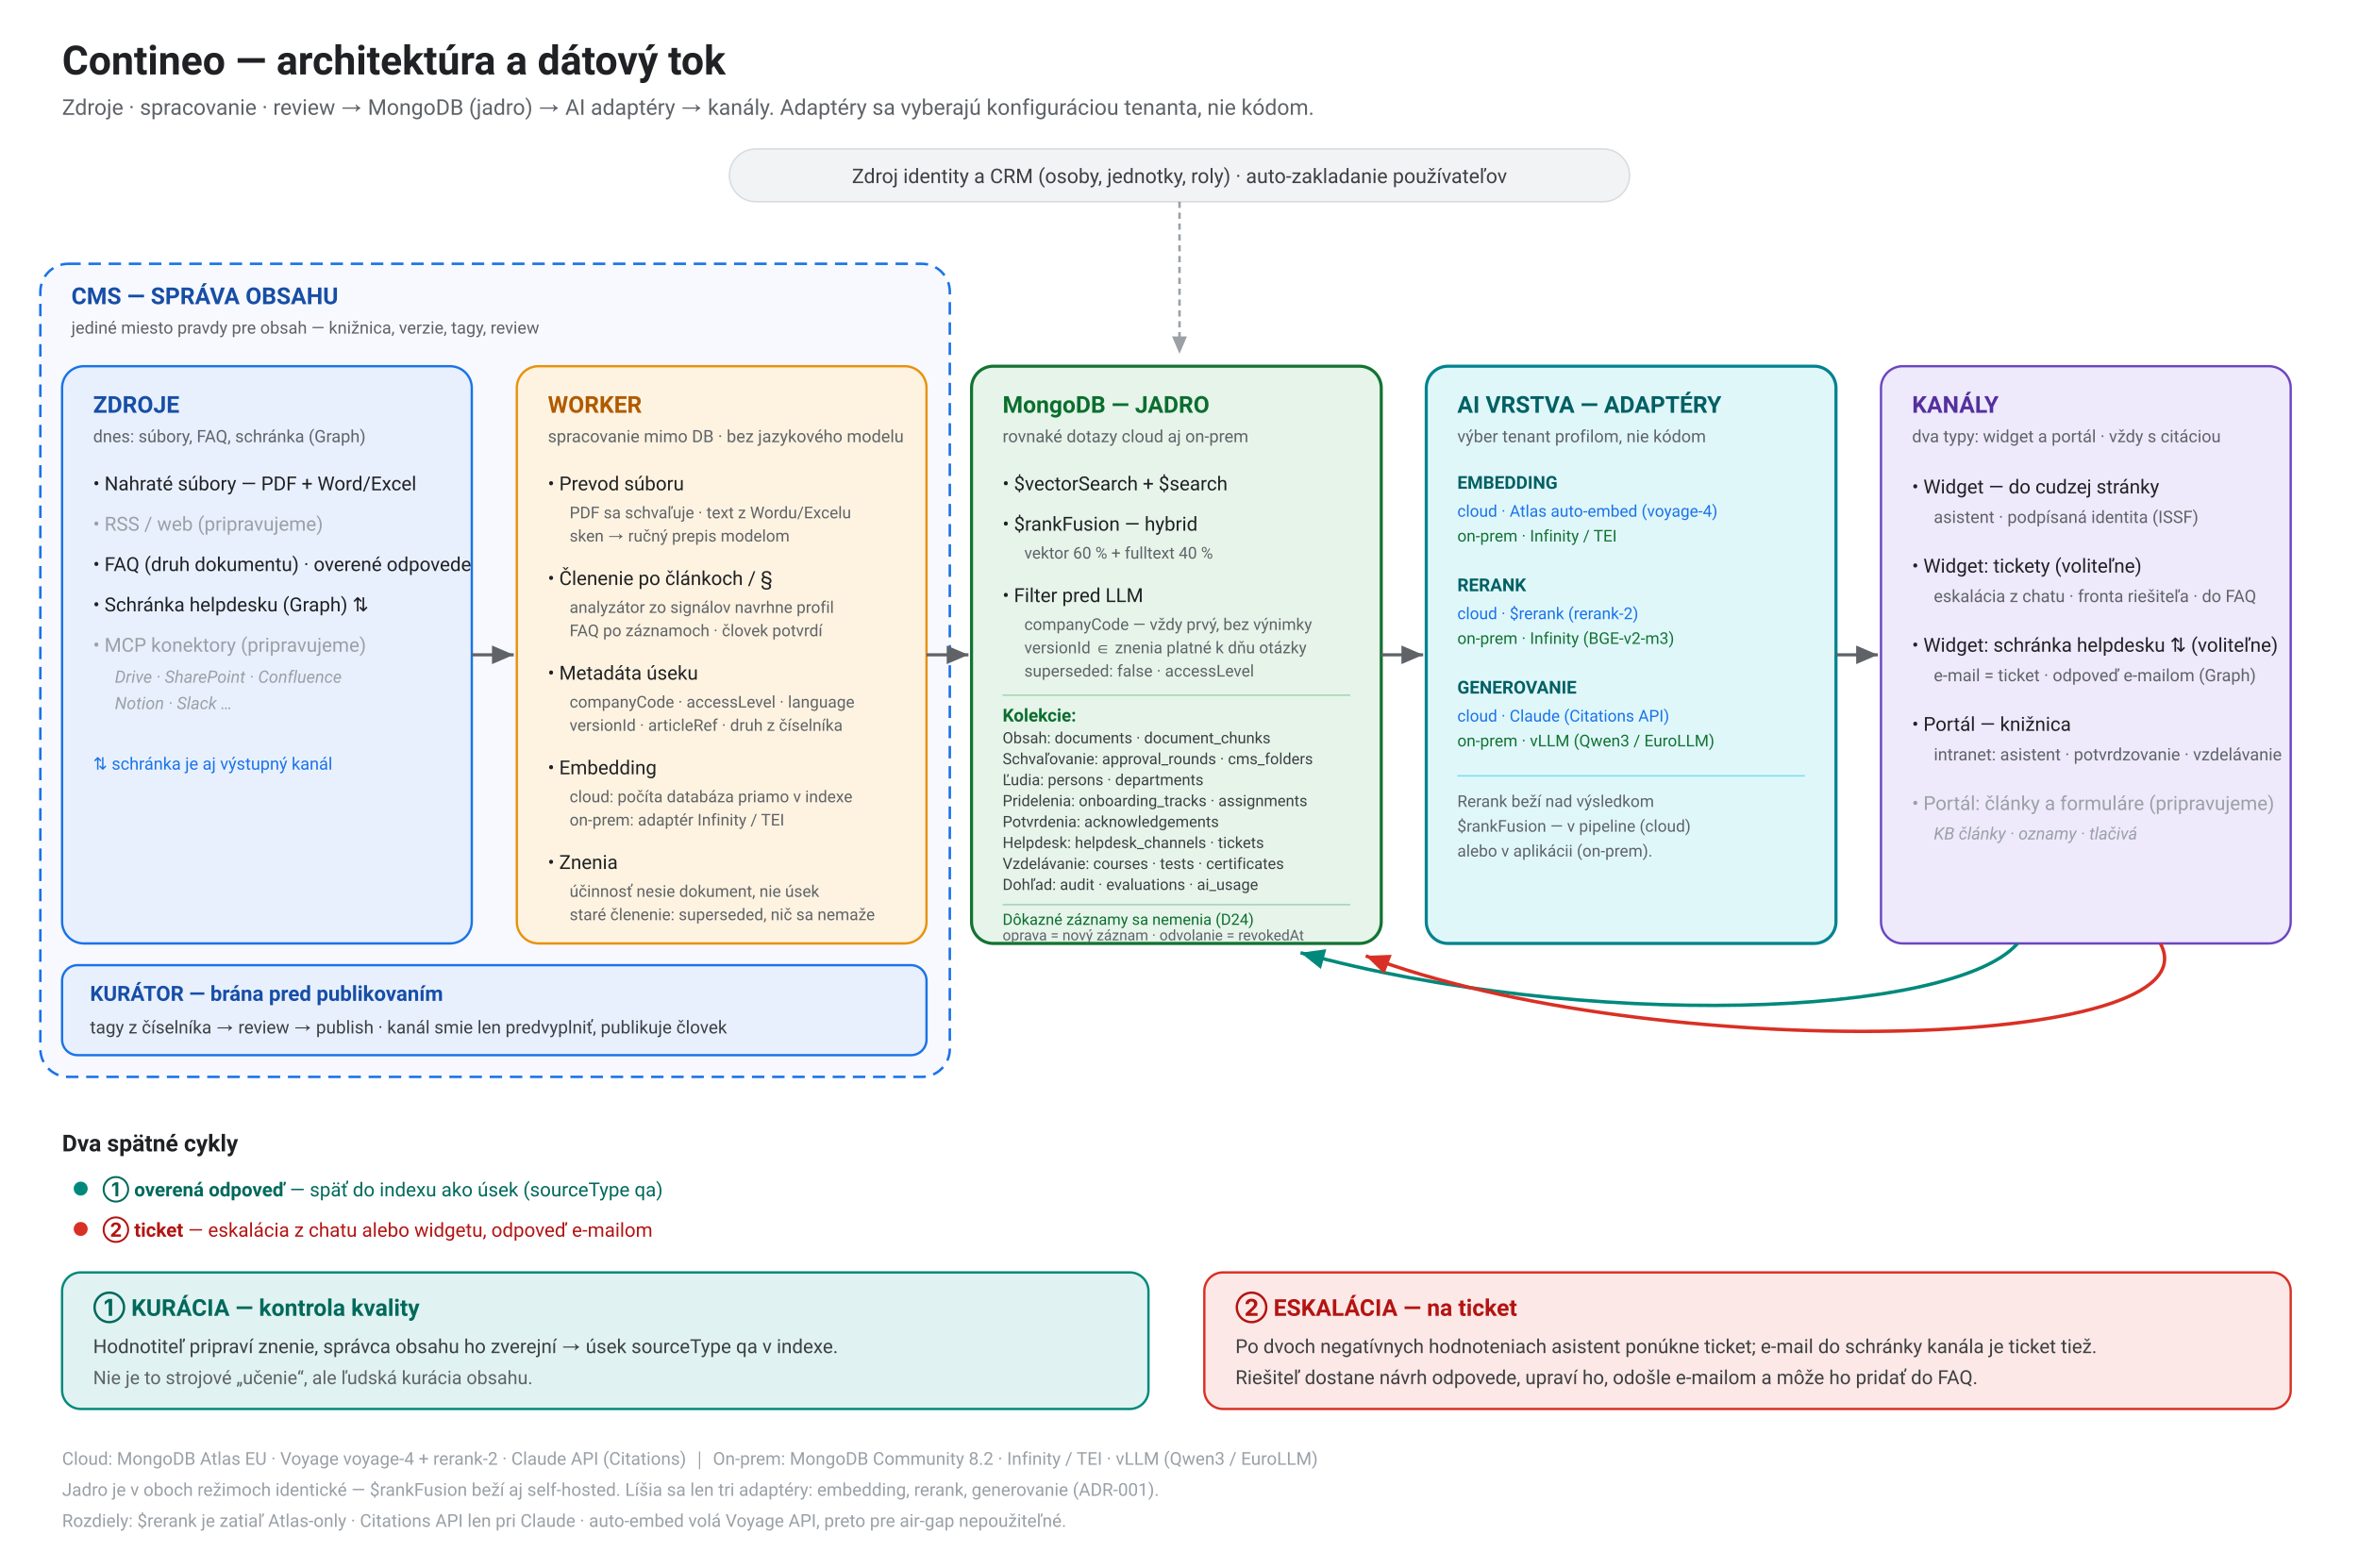
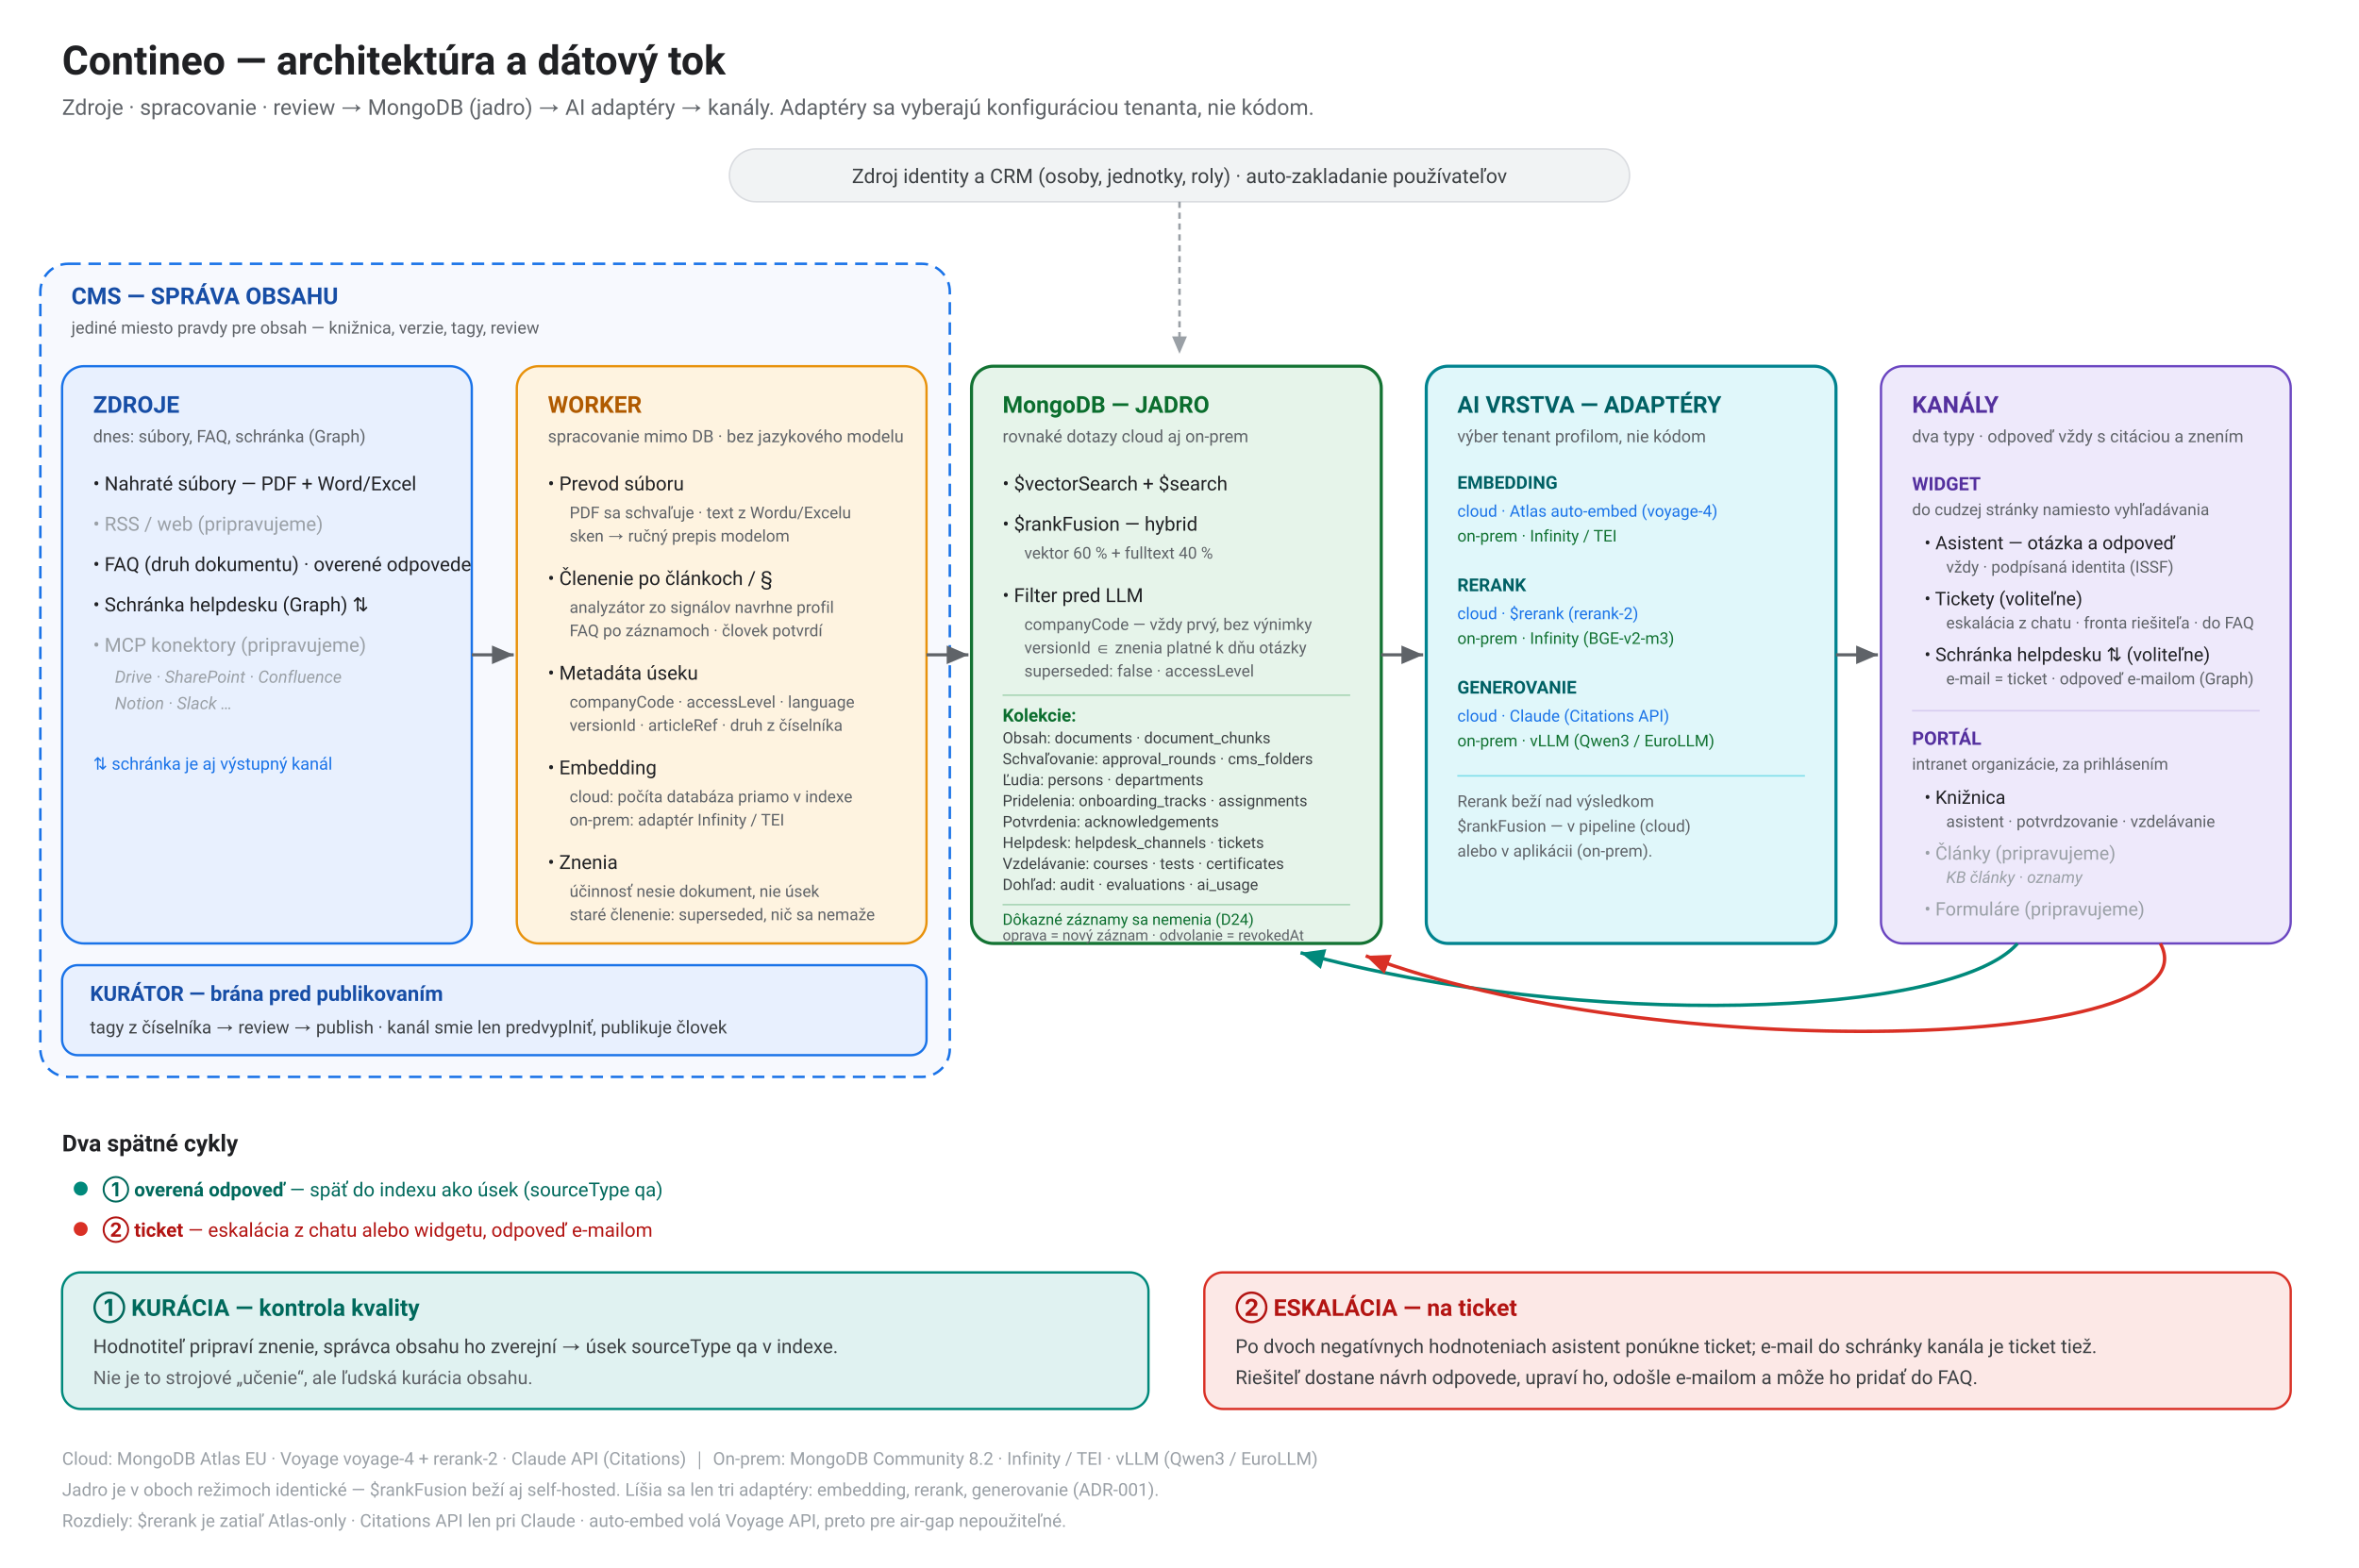
<svg xmlns="http://www.w3.org/2000/svg" viewBox="0 0 1520 1010" font-family="-apple-system, Segoe UI, Roboto, Helvetica, Arial, sans-serif">
  <defs>
    <marker id="arrow" markerWidth="10" markerHeight="10" refX="7" refY="3" orient="auto" markerUnits="strokeWidth">
      <path d="M0,0 L7,3 L0,6 Z" fill="#5f6368" />
    </marker>
    <marker id="arrowTeal" markerWidth="10" markerHeight="10" refX="7" refY="3" orient="auto" markerUnits="strokeWidth">
      <path d="M0,0 L7,3 L0,6 Z" fill="#00897B" />
    </marker>
    <marker id="arrowRed" markerWidth="10" markerHeight="10" refX="7" refY="3" orient="auto" markerUnits="strokeWidth">
      <path d="M0,0 L7,3 L0,6 Z" fill="#D93025" />
    </marker>
    <marker id="arrowGray" markerWidth="10" markerHeight="10" refX="7" refY="3" orient="auto" markerUnits="strokeWidth">
      <path d="M0,0 L7,3 L0,6 Z" fill="#9aa0a6" />
    </marker>
  </defs>
  <text x="40" y="48" font-size="26" font-weight="700" fill="#202124">Contineo — architektúra a dátový tok</text>
  <text x="40" y="74" font-size="14" fill="#5f6368">Zdroje · spracovanie · review → MongoDB (jadro) → AI adaptéry → kanály. Adaptéry sa vyberajú konfiguráciou tenanta, nie kódom.</text>
  <rect x="470" y="96" width="580" height="34" rx="17" fill="#F1F3F4" stroke="#dadce0" />
  <text x="760" y="118" font-size="13" fill="#3c4043" text-anchor="middle">Zdroj identity a CRM (osoby, jednotky, roly) · auto-zakladanie používateľov</text>
  <path d="M760,130 L760,228" stroke="#9aa0a6" stroke-width="1.6" stroke-dasharray="4 3" marker-end="url(#arrowGray)" />
  <rect x="26" y="170" width="586" height="524" rx="18" fill="#F7F9FE" stroke="#1A73E8" stroke-width="1.6" stroke-dasharray="8 5" />
  <text x="46" y="196" font-size="15" font-weight="700" fill="#174EA6">CMS — SPRÁVA OBSAHU</text>
  <text x="46" y="215" font-size="11" fill="#5f6368">jediné miesto pravdy pre obsah — knižnica, verzie, tagy, review</text>
  <rect x="40" y="236" width="264" height="372" rx="14" fill="#E8F0FE" stroke="#1A73E8" stroke-width="1.5" />
  <text x="60" y="266" font-size="15" font-weight="700" fill="#174EA6">ZDROJE</text>
  <text x="60" y="285" font-size="11" fill="#5f6368">dnes: súbory, FAQ, schránka (Graph)</text>
  <g font-size="12.5" fill="#202124">
    <text x="60" y="316">• Nahraté súbory — PDF + Word/Excel</text>
    <text x="60" y="342" fill="#9aa0a6">• RSS / web (pripravujeme)</text>
    <text x="60" y="368">• FAQ (druh dokumentu) · overené odpovede</text>
    <text x="60" y="394">• Schránka helpdesku (Graph) ⇅</text>
    <text x="60" y="420" fill="#9aa0a6">• MCP konektory (pripravujeme)</text>
    <text x="74" y="440" font-size="11" fill="#9aa0a6" font-style="italic">Drive · SharePoint · Confluence</text>
    <text x="74" y="457" font-size="11" fill="#9aa0a6" font-style="italic">Notion · Slack …</text>
  </g>
  <text x="60" y="496" font-size="11" fill="#1A73E8">⇅ schránka je aj výstupný kanál</text>
  <rect x="333" y="236" width="264" height="372" rx="14" fill="#FEF3E0" stroke="#E8920C" stroke-width="1.5" />
  <text x="353" y="266" font-size="15" font-weight="700" fill="#B05A00">WORKER</text>
  <text x="353" y="285" font-size="11" fill="#5f6368">spracovanie mimo DB · bez jazykového modelu</text>
  <g font-size="12.5" fill="#202124">
    <text x="353" y="316">• Prevod súboru</text>
    <text x="367" y="334" font-size="10.5" fill="#5f6368">PDF sa schvaľuje · text z Wordu/Excelu</text>
    <text x="367" y="349" font-size="10.5" fill="#5f6368">sken → ručný prepis modelom</text>
    <text x="353" y="377">• Členenie po článkoch / §</text>
    <text x="367" y="395" font-size="10.5" fill="#5f6368">analyzátor zo signálov navrhne profil</text>
    <text x="367" y="410" font-size="10.5" fill="#5f6368">FAQ po záznamoch · človek potvrdí</text>
    <text x="353" y="438">• Metadáta úseku</text>
    <text x="367" y="456" font-size="10.5" fill="#5f6368">companyCode · accessLevel · language</text>
    <text x="367" y="471" font-size="10.5" fill="#5f6368">versionId · articleRef · druh z číselníka</text>
    <text x="353" y="499">• Embedding</text>
    <text x="367" y="517" font-size="10.5" fill="#5f6368">cloud: počíta databáza priamo v indexe</text>
    <text x="367" y="532" font-size="10.5" fill="#5f6368">on-prem: adaptér Infinity / TEI</text>
    <text x="353" y="560">• Znenia</text>
    <text x="367" y="578" font-size="10.5" fill="#5f6368">účinnosť nesie dokument, nie úsek</text>
    <text x="367" y="593" font-size="10.5" fill="#5f6368">staré členenie: superseded, nič sa nemaže</text>
  </g>
  <rect x="40" y="622" width="557" height="58" rx="10" fill="#E8F0FE" stroke="#1A73E8" stroke-width="1.5" />
  <text x="58" y="645" font-size="13.5" font-weight="700" fill="#174EA6">KURÁTOR — brána pred publikovaním</text>
  <text x="58" y="666" font-size="11.5" fill="#3c4043">tagy z číselníka → review → publish · kanál smie len predvyplniť, publikuje človek</text>
  <rect x="626" y="236" width="264" height="372" rx="14" fill="#E6F4EA" stroke="#137333" stroke-width="2" />
  <text x="646" y="266" font-size="15" font-weight="700" fill="#0B6E2E">MongoDB — JADRO</text>
  <text x="646" y="285" font-size="11" fill="#5f6368">rovnaké dotazy cloud aj on-prem</text>
  <g font-size="12.5" fill="#202124">
    <text x="646" y="316">• $vectorSearch + $search</text>
    <text x="646" y="342">• $rankFusion — hybrid</text>
    <text x="660" y="360" font-size="10.5" fill="#5f6368">vektor 60 % + fulltext 40 %</text>
    <text x="646" y="388">• Filter pred LLM</text>
    <text x="660" y="406" font-size="10.5" fill="#5f6368">companyCode — vždy prvý, bez výnimky</text>
    <text x="660" y="421" font-size="10.5" fill="#5f6368">versionId ∈ znenia platné k dňu otázky</text>
    <text x="660" y="436" font-size="10.5" fill="#5f6368">superseded: false · accessLevel</text>
  </g>
  <line x1="646" y1="448" x2="870" y2="448" stroke="#A8D5B5" stroke-width="1" />
  <text x="646" y="465" font-size="11.5" fill="#0B6E2E" font-weight="600">Kolekcie:</text>
  <text x="646" y="479" font-size="10" fill="#3c4043">Obsah: documents · document_chunks</text>
  <text x="646" y="492.5" font-size="10" fill="#3c4043">Schvaľovanie: approval_rounds · cms_folders</text>
  <text x="646" y="506" font-size="10" fill="#3c4043">Ľudia: persons · departments</text>
  <text x="646" y="519.5" font-size="10" fill="#3c4043">Pridelenia: onboarding_tracks · assignments</text>
  <text x="646" y="533" font-size="10" fill="#3c4043">Potvrdenia: acknowledgements</text>
  <text x="646" y="546.5" font-size="10" fill="#3c4043">Helpdesk: helpdesk_channels · tickets</text>
  <text x="646" y="560" font-size="10" fill="#3c4043">Vzdelávanie: courses · tests · certificates</text>
  <text x="646" y="573.5" font-size="10" fill="#3c4043">Dohľad: audit · evaluations · ai_usage</text>
  <line x1="646" y1="583" x2="870" y2="583" stroke="#A8D5B5" stroke-width="1" />
  <text x="646" y="596" font-size="10" fill="#0B6E2E">Dôkazné záznamy sa nemenia (D24)</text>
  <text x="646" y="606" font-size="9.5" fill="#5f6368">oprava = nový záznam · odvolanie = revokedAt</text>
  <rect x="919" y="236" width="264" height="372" rx="14" fill="#E0F7FA" stroke="#00838F" stroke-width="2" />
  <text x="939" y="266" font-size="15" font-weight="700" fill="#006064">AI VRSTVA — ADAPTÉRY</text>
  <text x="939" y="285" font-size="11" fill="#5f6368">výber tenant profilom, nie kódom</text>
  <text x="939" y="315" font-size="11.5" font-weight="700" fill="#006064">EMBEDDING</text>
  <text x="939" y="333" font-size="10.5" fill="#1A73E8">cloud · Atlas auto-embed (voyage-4)</text>
  <text x="939" y="349" font-size="10.5" fill="#137333">on-prem · Infinity / TEI</text>
  <text x="939" y="381" font-size="11.5" font-weight="700" fill="#006064">RERANK</text>
  <text x="939" y="399" font-size="10.5" fill="#1A73E8">cloud · $rerank (rerank-2)</text>
  <text x="939" y="415" font-size="10.5" fill="#137333">on-prem · Infinity (BGE-v2-m3)</text>
  <text x="939" y="447" font-size="11.5" font-weight="700" fill="#006064">GENEROVANIE</text>
  <text x="939" y="465" font-size="10.5" fill="#1A73E8">cloud · Claude (Citations API)</text>
  <text x="939" y="481" font-size="10.5" fill="#137333">on-prem · vLLM (Qwen3 / EuroLLM)</text>
  <line x1="939" y1="500" x2="1163" y2="500" stroke="#80DEEA" stroke-width="1" />
  <text x="939" y="520" font-size="10.5" fill="#5f6368">Rerank beží nad výsledkom</text>
  <text x="939" y="536" font-size="10.5" fill="#5f6368">$rankFusion — v pipeline (cloud)</text>
  <text x="939" y="552" font-size="10.5" fill="#5f6368">alebo v aplikácii (on-prem).</text>
  <rect x="1212" y="236" width="264" height="372" rx="14" fill="#EEE9FB" stroke="#6B46C1" stroke-width="1.5" />
  <text x="1232" y="266" font-size="15" font-weight="700" fill="#54309E">KANÁLY</text>
-   <text x="1232" y="285" font-size="11" fill="#5f6368">dva typy: widget a portál · vždy s citáciou</text>
-   <g font-size="12.5" fill="#202124">
-     <text x="1232" y="318">• Widget — do cudzej stránky</text>
-     <text x="1246" y="337" font-size="11" fill="#5f6368">asistent · podpísaná identita (ISSF)</text>
-     <text x="1232" y="369">• Widget: tickety (voliteľne)</text>
-     <text x="1246" y="388" font-size="11" fill="#5f6368">eskalácia z chatu · fronta riešiteľa · do FAQ</text>
-     <text x="1232" y="420">• Widget: schránka helpdesku ⇅ (voliteľne)</text>
-     <text x="1246" y="439" font-size="11" fill="#5f6368">e-mail = ticket · odpoveď e-mailom (Graph)</text>
-     <text x="1232" y="471">• Portál — knižnica</text>
-     <text x="1246" y="490" font-size="11" fill="#5f6368">intranet: asistent · potvrdzovanie · vzdelávanie</text>
-     <text x="1232" y="522" fill="#9aa0a6">• Portál: články a formuláre (pripravujeme)</text>
-     <text x="1246" y="541" font-size="11" fill="#9aa0a6" font-style="italic">KB články · oznamy · tlačivá</text>
-   </g>
+   <text x="1232" y="285" font-size="11" fill="#5f6368">dva typy · odpoveď vždy s citáciou a znením</text>
+   <text x="1232" y="316" font-size="12" font-weight="700" fill="#54309E">WIDGET</text>
+   <text x="1232" y="332" font-size="10.5" fill="#5f6368">do cudzej stránky namiesto vyhľadávania</text>
+   <text x="1240" y="354" font-size="12" fill="#202124">• Asistent — otázka a odpoveď</text>
+   <text x="1254" y="369" font-size="10.5" fill="#5f6368">vždy · podpísaná identita (ISSF)</text>
+   <text x="1240" y="390" font-size="12" fill="#202124">• Tickety (voliteľne)</text>
+   <text x="1254" y="405" font-size="10.5" fill="#5f6368">eskalácia z chatu · fronta riešiteľa · do FAQ</text>
+   <text x="1240" y="426" font-size="12" fill="#202124">• Schránka helpdesku ⇅ (voliteľne)</text>
+   <text x="1254" y="441" font-size="10.5" fill="#5f6368">e-mail = ticket · odpoveď e-mailom (Graph)</text>
+   <line x1="1232" y1="458" x2="1456" y2="458" stroke="#D7CCF0" stroke-width="1" />
+   <text x="1232" y="480" font-size="12" font-weight="700" fill="#54309E">PORTÁL</text>
+   <text x="1232" y="496" font-size="10.5" fill="#5f6368">intranet organizácie, za prihlásením</text>
+   <text x="1240" y="518" font-size="12" fill="#202124">• Knižnica</text>
+   <text x="1254" y="533" font-size="10.5" fill="#5f6368">asistent · potvrdzovanie · vzdelávanie</text>
+   <text x="1240" y="554" font-size="12" fill="#9aa0a6">• Články (pripravujeme)</text>
+   <text x="1254" y="569" font-size="10.5" fill="#9aa0a6" font-style="italic">KB články · oznamy</text>
+   <text x="1240" y="590" font-size="12" fill="#9aa0a6">• Formuláre (pripravujeme)</text>
  <path d="M304,422 L331,422" stroke="#5f6368" stroke-width="2" marker-end="url(#arrow)" />
  <path d="M597,422 L624,422" stroke="#5f6368" stroke-width="2" marker-end="url(#arrow)" />
  <path d="M890,422 L917,422" stroke="#5f6368" stroke-width="2" marker-end="url(#arrow)" />
  <path d="M1183,422 L1210,422" stroke="#5f6368" stroke-width="2" marker-end="url(#arrow)" />
  <path d="M1300,608 C1258,656 1020,664 838,614" fill="none" stroke="#00897B" stroke-width="2.2" marker-end="url(#arrowTeal)" />
  <path d="M1392,608 C1430,678 1064,686 880,616" fill="none" stroke="#D93025" stroke-width="2.2" marker-end="url(#arrowRed)" />
  <text x="40" y="742" font-size="15" font-weight="700" fill="#202124">Dva spätné cykly</text>
  <circle cx="52" cy="766" r="4.5" fill="#00897B" />
  <text x="66" y="771" font-size="12.5" fill="#00695C">
    <tspan font-weight="700">① overená odpoveď</tspan> — späť do indexu ako úsek (sourceType qa)</text>
  <circle cx="52" cy="792" r="4.5" fill="#D93025" />
  <text x="66" y="797" font-size="12.5" fill="#B31412">
    <tspan font-weight="700">② ticket</tspan> — eskalácia z chatu alebo widgetu, odpoveď e-mailom</text>
  <rect x="40" y="820" width="700" height="88" rx="12" fill="#E0F2F1" stroke="#00897B" stroke-width="1.5" />
  <text x="60" y="848" font-size="15" font-weight="700" fill="#00695C">① KURÁCIA — kontrola kvality</text>
  <text x="60" y="872" font-size="12.5" fill="#3c4043">Hodnotiteľ pripraví znenie, správca obsahu ho zverejní → úsek sourceType qa v indexe.</text>
  <text x="60" y="892" font-size="12" fill="#5f6368">Nie je to strojové „učenie“, ale ľudská kurácia obsahu.</text>
  <rect x="776" y="820" width="700" height="88" rx="12" fill="#FCE8E6" stroke="#D93025" stroke-width="1.5" />
  <text x="796" y="848" font-size="15" font-weight="700" fill="#B31412">② ESKALÁCIA — na ticket</text>
  <text x="796" y="872" font-size="12.5" fill="#3c4043">Po dvoch negatívnych hodnoteniach asistent ponúkne ticket; e-mail do schránky kanála je ticket tiež.</text>
  <text x="796" y="892" font-size="12.5" fill="#3c4043">Riešiteľ dostane návrh odpovede, upraví ho, odošle e-mailom a môže ho pridať do FAQ.</text>
  <text x="40" y="944" font-size="11.5" fill="#9aa0a6">Cloud: MongoDB Atlas EU · Voyage voyage-4 + rerank-2 · Claude API (Citations)  │  On-prem: MongoDB Community 8.2 · Infinity / TEI · vLLM (Qwen3 / EuroLLM)</text>
  <text x="40" y="964" font-size="11.5" fill="#9aa0a6">Jadro je v oboch režimoch identické — $rankFusion beží aj self-hosted. Líšia sa len tri adaptéry: embedding, rerank, generovanie (ADR-001).</text>
  <text x="40" y="984" font-size="11.5" fill="#9aa0a6">Rozdiely: $rerank je zatiaľ Atlas-only · Citations API len pri Claude · auto-embed volá Voyage API, preto pre air-gap nepoužiteľné.</text>
</svg>
